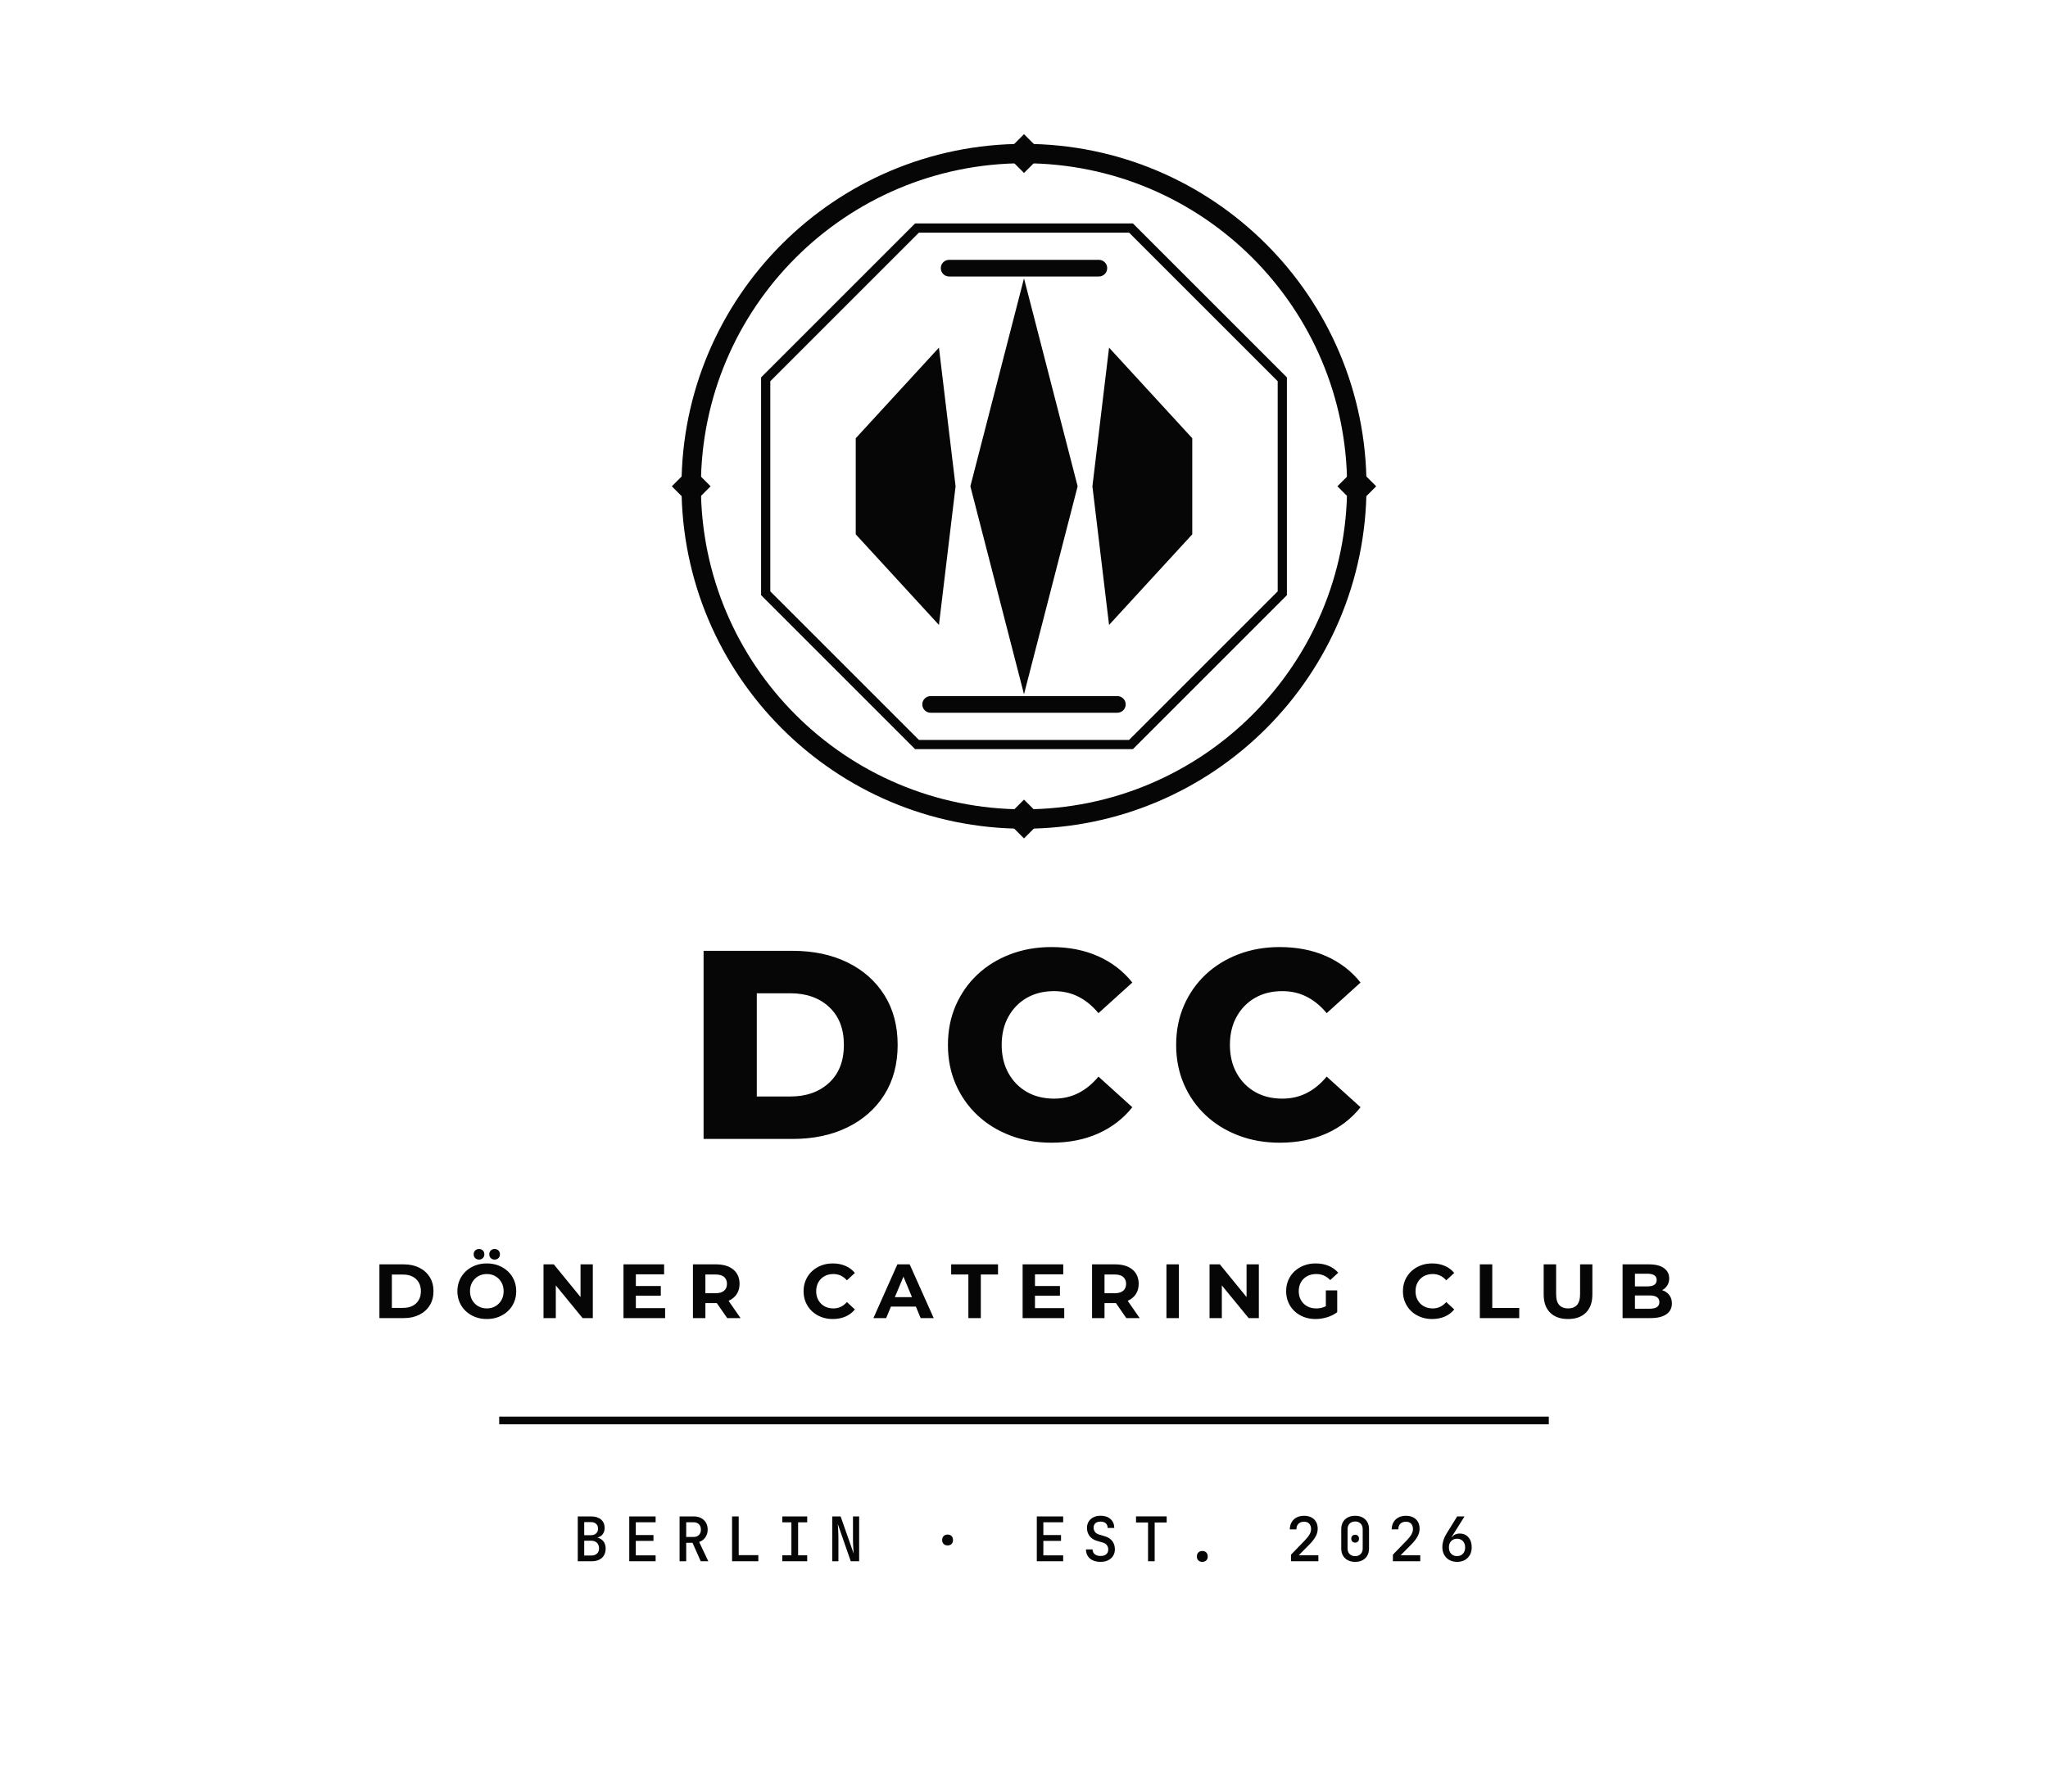
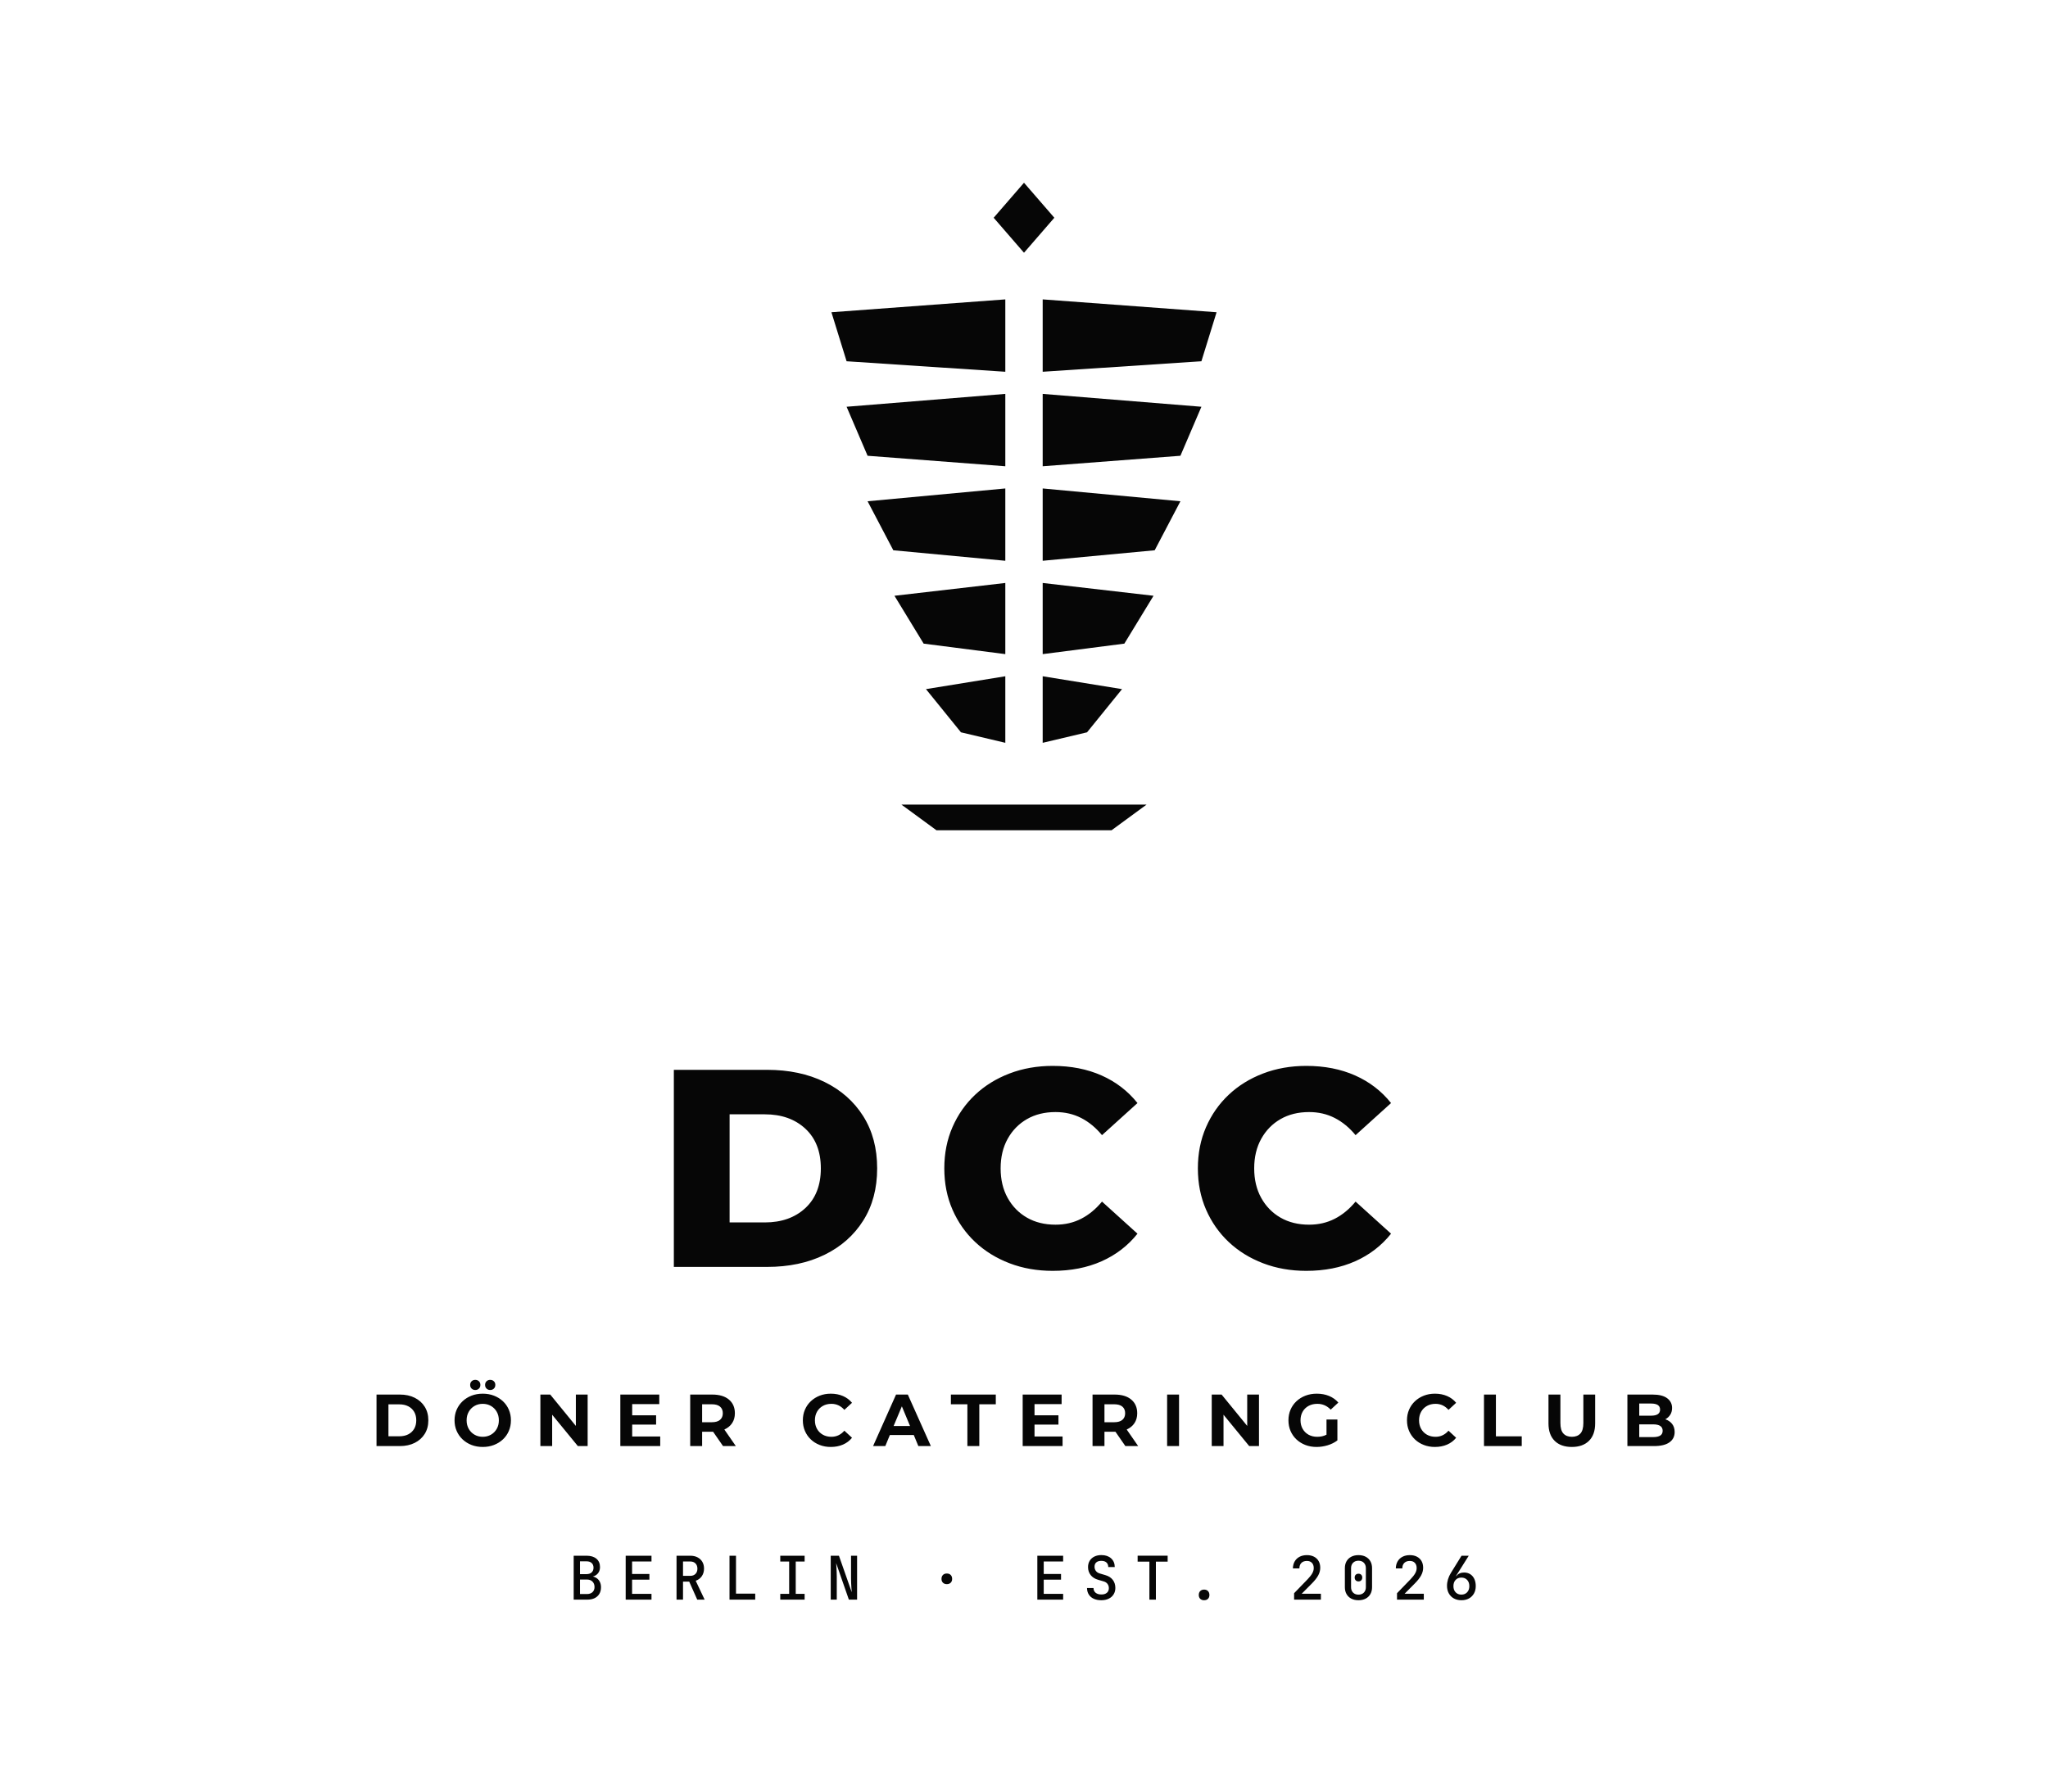
<svg xmlns="http://www.w3.org/2000/svg" viewBox="0 0 320 280" width="320" height="280" role="img" aria-label="DCC Döner Catering Club — logo-stacked (mono)">
-   <circle cx="160.00" cy="76.00" r="52.00" fill="none" stroke="#060606" stroke-width="3.03" />
-   <polygon points="200.36,92.72 176.72,116.36 143.28,116.36 119.64,92.72 119.64,59.28 143.28,35.64 176.72,35.64 200.36,59.28" fill="none" stroke="#060606" stroke-width="1.44" />
-   <polygon points="160.00,20.97 163.03,24.00 160.00,27.03 156.97,24.00" fill="#060606" />
-   <polygon points="160.00,124.97 163.03,128.00 160.00,131.03 156.97,128.00" fill="#060606" />
-   <polygon points="108.00,72.97 111.03,76.00 108.00,79.03 104.97,76.00" fill="#060606" />
-   <polygon points="212.00,72.97 215.03,76.00 212.00,79.03 208.97,76.00" fill="#060606" />
-   <path d="M 160.00,43.50 L 168.38,76.00 L 160.00,108.50 L 151.62,76.00 Z" fill="#060606" />
-   <path d="M 146.71,54.33 L 133.71,68.49 L 133.71,83.51 L 146.71,97.67 L 149.31,76.00 Z" fill="#060606" />
-   <path d="M 173.29,54.33 L 186.29,68.49 L 186.29,83.51 L 173.29,97.67 L 170.69,76.00 Z" fill="#060606" />
-   <line x1="160.00" y1="54.33" x2="160.00" y2="97.67" stroke="#060606" stroke-width="1.44" stroke-opacity="0.75" />
-   <rect x="147.00" y="40.61" width="26.00" height="2.60" rx="1.30" fill="#060606" />
-   <rect x="144.11" y="108.79" width="31.78" height="2.60" rx="1.30" fill="#060606" />
-   <line x1="78" y1="222" x2="242" y2="222" stroke="#060606" stroke-width="1.2" />
-   <path d="M109.934 178.0V148.6H123.836Q128.708 148.6 132.404 150.406Q136.1 152.212 138.179 155.509Q140.258 158.806 140.258 163.3Q140.258 167.794 138.179 171.091Q136.1 174.388 132.404 176.194Q128.708 178.0 123.836 178.0ZM118.25 171.364H123.5Q127.238 171.364 129.548 169.222Q131.858 167.08 131.858 163.3Q131.858 159.52 129.548 157.378Q127.238 155.236 123.5 155.236H118.25ZM164.284 178.588Q160.798 178.588 157.837 177.454Q154.876 176.32 152.713 174.283Q150.55 172.246 149.332 169.453Q148.114 166.66 148.114 163.3Q148.114 159.94 149.332 157.147Q150.55 154.354 152.713 152.317Q154.876 150.28 157.837 149.146Q160.798 148.012 164.284 148.012Q168.358 148.012 171.571 149.44Q174.784 150.868 176.926 153.556L171.634 158.344Q170.248 156.664 168.526 155.782Q166.804 154.9 164.704 154.9Q162.268 154.9 160.441 155.95Q158.614 157.0 157.564 158.89Q156.514 160.78 156.514 163.3Q156.514 165.82 157.564 167.71Q158.614 169.6 160.441 170.65Q162.268 171.7 164.704 171.7Q166.804 171.7 168.526 170.818Q170.248 169.936 171.634 168.256L176.926 173.044Q174.784 175.732 171.571 177.16Q168.358 178.588 164.284 178.588ZM199.944 178.588Q196.458 178.588 193.497 177.454Q190.536 176.32 188.373 174.283Q186.21 172.246 184.992 169.453Q183.774 166.66 183.774 163.3Q183.774 159.94 184.992 157.147Q186.21 154.354 188.373 152.317Q190.536 150.28 193.497 149.146Q196.458 148.012 199.944 148.012Q204.018 148.012 207.231 149.44Q210.444 150.868 212.586 153.556L207.294 158.344Q205.908 156.664 204.186 155.782Q202.464 154.9 200.364 154.9Q197.928 154.9 196.101 155.95Q194.274 157.0 193.224 158.89Q192.174 160.78 192.174 163.3Q192.174 165.82 193.224 167.71Q194.274 169.6 196.101 170.65Q197.928 171.7 200.364 171.7Q202.464 171.7 204.186 170.818Q205.908 169.936 207.294 168.256L212.586 173.044Q210.444 175.732 207.231 177.16Q204.018 178.588 199.944 178.588Z" fill="#060606" />
-   <path d="M59.284 206.0V197.6H63.1Q64.468 197.6 65.512 198.122Q66.556 198.644 67.144 199.586Q67.732 200.528 67.732 201.8Q67.732 203.072 67.144 204.014Q66.556 204.956 65.512 205.478Q64.468 206.0 63.1 206.0ZM61.228 204.404H63.004Q63.844 204.404 64.462 204.086Q65.08 203.768 65.422 203.186Q65.764 202.604 65.764 201.8Q65.764 200.996 65.422 200.414Q65.08 199.832 64.462 199.514Q63.844 199.196 63.004 199.196H61.228ZM76.064 206.144Q75.068 206.144 74.234 205.82Q73.4 205.496 72.776 204.908Q72.152 204.32 71.81 203.528Q71.468 202.736 71.468 201.8Q71.468 200.864 71.81 200.072Q72.152 199.28 72.776 198.692Q73.4 198.104 74.234 197.78Q75.068 197.456 76.064 197.456Q77.06 197.456 77.894 197.78Q78.728 198.104 79.352 198.686Q79.976 199.268 80.318 200.066Q80.66 200.864 80.66 201.8Q80.66 202.736 80.318 203.534Q79.976 204.332 79.352 204.914Q78.728 205.496 77.894 205.82Q77.06 206.144 76.064 206.144ZM76.064 204.488Q76.808 204.488 77.402 204.146Q77.996 203.804 78.344 203.198Q78.692 202.592 78.692 201.8Q78.692 201.008 78.344 200.402Q77.996 199.796 77.402 199.454Q76.808 199.112 76.064 199.112Q75.32 199.112 74.726 199.454Q74.132 199.796 73.784 200.402Q73.436 201.008 73.436 201.8Q73.436 202.592 73.784 203.198Q74.132 203.804 74.726 204.146Q75.32 204.488 76.064 204.488ZM74.852 196.856Q74.492 196.856 74.252 196.628Q74.012 196.4 74.012 196.028Q74.012 195.656 74.252 195.428Q74.492 195.2 74.852 195.2Q75.2 195.2 75.44 195.428Q75.68 195.656 75.68 196.028Q75.68 196.4 75.44 196.628Q75.2 196.856 74.852 196.856ZM77.276 196.856Q76.928 196.856 76.688 196.628Q76.448 196.4 76.448 196.028Q76.448 195.656 76.688 195.428Q76.928 195.2 77.276 195.2Q77.636 195.2 77.876 195.428Q78.116 195.656 78.116 196.028Q78.116 196.4 77.876 196.628Q77.636 196.856 77.276 196.856ZM84.924 206.0V197.6H86.532L90.708 202.712V197.6H92.628V206.0H91.032L86.844 200.888V206.0ZM97.42 206.0V197.6H103.768V199.16H99.352V200.984H103.252V202.496H99.352V204.44H103.924V206.0ZM108.272 206.0V197.6H111.86Q113.612 197.6 114.584 198.416Q115.556 199.232 115.556 200.648Q115.556 201.584 115.106 202.262Q114.656 202.94 113.84 203.3L115.712 206.0H113.624L112.004 203.66Q111.956 203.66 111.908 203.66H110.216V206.0ZM110.216 202.112H111.8Q112.688 202.112 113.138 201.722Q113.588 201.332 113.588 200.648Q113.588 199.952 113.138 199.568Q112.688 199.184 111.8 199.184H110.216ZM130.108 206.144Q129.136 206.144 128.302 205.82Q127.468 205.496 126.856 204.914Q126.244 204.332 125.902 203.54Q125.56 202.748 125.56 201.8Q125.56 200.852 125.902 200.06Q126.244 199.268 126.862 198.686Q127.48 198.104 128.308 197.78Q129.136 197.456 130.12 197.456Q131.212 197.456 132.1 197.84Q132.988 198.224 133.576 198.944L132.328 200.096Q131.464 199.112 130.216 199.112Q129.424 199.112 128.818 199.454Q128.212 199.796 127.87 200.402Q127.528 201.008 127.528 201.8Q127.528 202.592 127.87 203.198Q128.212 203.804 128.818 204.146Q129.424 204.488 130.216 204.488Q131.464 204.488 132.328 203.492L133.576 204.644Q132.988 205.376 132.1 205.76Q131.212 206.144 130.108 206.144ZM136.472 206.0 140.216 197.6H142.136L145.892 206.0H143.852L143.108 204.2H139.208L138.464 206.0ZM139.82 202.724H142.496L141.164 199.52ZM151.308 206.0V199.184H148.62V197.6H155.94V199.184H153.252V206.0ZM159.784 206.0V197.6H166.132V199.16H161.716V200.984H165.616V202.496H161.716V204.44H166.288V206.0ZM170.636 206.0V197.6H174.224Q175.976 197.6 176.948 198.416Q177.92 199.232 177.92 200.648Q177.92 201.584 177.47 202.262Q177.02 202.94 176.204 203.3L178.076 206.0H175.988L174.368 203.66Q174.32 203.66 174.272 203.66H172.58V206.0ZM172.58 202.112H174.164Q175.052 202.112 175.502 201.722Q175.952 201.332 175.952 200.648Q175.952 199.952 175.502 199.568Q175.052 199.184 174.164 199.184H172.58ZM182.256 206.0V197.6H184.2V206.0ZM188.992 206.0V197.6H190.6L194.776 202.712V197.6H196.696V206.0H195.1L190.912 200.888V206.0ZM205.544 206.144Q204.548 206.144 203.714 205.82Q202.88 205.496 202.262 204.914Q201.644 204.332 201.302 203.54Q200.96 202.748 200.96 201.8Q200.96 200.852 201.302 200.06Q201.644 199.268 202.268 198.686Q202.892 198.104 203.732 197.78Q204.572 197.456 205.58 197.456Q206.684 197.456 207.584 197.828Q208.484 198.2 209.096 198.908L207.848 200.06Q206.948 199.112 205.676 199.112Q204.86 199.112 204.242 199.448Q203.624 199.784 203.276 200.39Q202.928 200.996 202.928 201.8Q202.928 202.58 203.276 203.192Q203.624 203.804 204.236 204.146Q204.848 204.488 205.652 204.488Q206.048 204.488 206.426 204.41Q206.804 204.332 207.164 204.14V201.668H208.94V205.076Q208.244 205.604 207.344 205.874Q206.444 206.144 205.544 206.144ZM223.756 206.144Q222.784 206.144 221.95 205.82Q221.116 205.496 220.504 204.914Q219.892 204.332 219.55 203.54Q219.208 202.748 219.208 201.8Q219.208 200.852 219.55 200.06Q219.892 199.268 220.51 198.686Q221.128 198.104 221.956 197.78Q222.784 197.456 223.768 197.456Q224.86 197.456 225.748 197.84Q226.636 198.224 227.224 198.944L225.976 200.096Q225.112 199.112 223.864 199.112Q223.072 199.112 222.466 199.454Q221.86 199.796 221.518 200.402Q221.176 201.008 221.176 201.8Q221.176 202.592 221.518 203.198Q221.86 203.804 222.466 204.146Q223.072 204.488 223.864 204.488Q225.112 204.488 225.976 203.492L227.224 204.644Q226.636 205.376 225.748 205.76Q224.86 206.144 223.756 206.144ZM231.224 206.0V197.6H233.168V204.416H237.38V206.0ZM245.004 206.144Q243.216 206.144 242.208 205.148Q241.2 204.152 241.2 202.304V197.6H243.144V202.232Q243.144 203.432 243.636 203.96Q244.128 204.488 245.016 204.488Q245.904 204.488 246.396 203.96Q246.888 203.432 246.888 202.232V197.6H248.808V202.304Q248.808 204.152 247.8 205.148Q246.792 206.144 245.004 206.144ZM253.528 206.0V197.6H257.632Q259.216 197.6 260.014 198.2Q260.812 198.8 260.812 199.784Q260.812 200.42 260.518 200.888Q260.224 201.356 259.708 201.632Q260.404 201.86 260.818 202.388Q261.232 202.916 261.232 203.708Q261.232 204.788 260.38 205.394Q259.528 206.0 257.872 206.0ZM255.46 204.536H257.728Q258.484 204.536 258.88 204.29Q259.276 204.044 259.276 203.504Q259.276 202.46 257.728 202.46H255.46ZM255.46 201.044H257.392Q258.856 201.044 258.856 200.048Q258.856 199.064 257.392 199.064H255.46Z" fill="#060606" />
-   <path d="M90.275 244.0V236.992H92.343Q93.335 236.992 93.904 237.473Q94.474 237.955 94.474 238.801Q94.474 239.276 94.268 239.628Q94.062 239.98 93.696 240.172Q93.329 240.364 92.839 240.357V240.265Q93.37 240.255 93.772 240.464Q94.175 240.674 94.404 241.072Q94.634 241.47 94.634 242.028Q94.634 242.629 94.372 243.075Q94.109 243.521 93.625 243.76Q93.142 244.0 92.47 244.0ZM91.284 243.107H92.385Q92.949 243.107 93.275 242.807Q93.601 242.507 93.601 241.985Q93.601 241.449 93.275 241.121Q92.949 240.793 92.385 240.793H91.284ZM91.284 239.929H92.331Q92.846 239.929 93.144 239.653Q93.441 239.377 93.441 238.905Q93.441 238.431 93.147 238.158Q92.854 237.885 92.337 237.885H91.284ZM98.322 244.0V236.992H102.441V237.912H99.344V239.903H102.105V240.816H99.344V243.08H102.441V244.0ZM106.185 244.0V236.992H108.381Q109.042 236.992 109.536 237.248Q110.029 237.504 110.301 237.964Q110.574 238.423 110.574 239.043Q110.574 239.744 110.216 240.262Q109.857 240.779 109.244 240.986L110.67 244.0H109.488L108.207 241.122H107.219V244.0ZM107.219 240.203H108.381Q108.901 240.203 109.209 239.893Q109.517 239.582 109.517 239.063Q109.517 238.531 109.209 238.221Q108.901 237.911 108.381 237.911H107.219ZM114.386 244.0V236.992H115.423V243.046H118.49V244.0ZM122.236 244.0V243.075H123.655V237.917H122.236V236.992H126.124V237.917H124.705V243.075H126.124V244.0ZM130.038 244.0V236.992H131.348L133.391 242.819Q133.369 242.545 133.34 242.16Q133.312 241.775 133.295 241.363Q133.278 240.951 133.278 240.611V236.992H134.242V244.0H132.932L130.902 238.173Q130.924 238.426 130.946 238.798Q130.968 239.17 130.985 239.572Q131.002 239.974 131.002 240.323V244.0ZM148.06 241.527Q147.672 241.527 147.442 241.3Q147.211 241.073 147.211 240.692Q147.211 240.294 147.442 240.062Q147.672 239.83 148.06 239.83Q148.451 239.83 148.68 240.062Q148.909 240.294 148.909 240.692Q148.909 241.073 148.68 241.3Q148.451 241.527 148.06 241.527ZM162.002 244.0V236.992H166.121V237.912H163.024V239.903H165.785V240.816H163.024V243.08H166.121V244.0ZM171.967 244.096Q171.261 244.096 170.751 243.86Q170.241 243.624 169.963 243.186Q169.686 242.748 169.679 242.147H170.716Q170.716 242.623 171.05 242.9Q171.384 243.177 171.976 243.177Q172.534 243.177 172.849 242.908Q173.164 242.64 173.164 242.164Q173.164 241.776 172.948 241.488Q172.733 241.2 172.334 241.089L171.455 240.832Q170.683 240.614 170.263 240.08Q169.842 239.546 169.842 238.807Q169.842 238.227 170.105 237.797Q170.368 237.368 170.847 237.129Q171.325 236.889 171.975 236.889Q172.942 236.889 173.521 237.409Q174.099 237.928 174.106 238.797H173.069Q173.069 238.333 172.78 238.071Q172.491 237.808 171.962 237.808Q171.448 237.808 171.164 238.052Q170.879 238.297 170.879 238.736Q170.879 239.131 171.094 239.417Q171.308 239.704 171.709 239.821L172.605 240.088Q173.375 240.306 173.788 240.841Q174.201 241.376 174.201 242.13Q174.201 242.717 173.922 243.161Q173.643 243.604 173.141 243.85Q172.639 244.096 171.967 244.096ZM179.382 244.0V237.94H177.505V236.985H182.295V237.94H180.418V244.0ZM187.86 244.096Q187.472 244.096 187.242 243.869Q187.011 243.642 187.011 243.261Q187.011 242.863 187.242 242.631Q187.472 242.399 187.86 242.399Q188.251 242.399 188.48 242.631Q188.709 242.863 188.709 243.261Q188.709 243.642 188.48 243.869Q188.251 244.096 187.86 244.096ZM201.72 244.0V242.976L203.887 240.738Q204.388 240.213 204.621 239.796Q204.855 239.379 204.855 238.968Q204.855 238.431 204.562 238.127Q204.27 237.822 203.762 237.822Q203.202 237.822 202.883 238.141Q202.565 238.459 202.565 239.018H201.528Q201.541 238.367 201.821 237.89Q202.1 237.412 202.601 237.154Q203.101 236.896 203.77 236.896Q204.418 236.896 204.896 237.144Q205.373 237.391 205.632 237.843Q205.892 238.294 205.892 238.915Q205.892 239.536 205.569 240.133Q205.247 240.73 204.521 241.459L202.931 243.06H205.996V244.0ZM211.741 244.096Q211.08 244.096 210.591 243.839Q210.103 243.581 209.837 243.113Q209.57 242.645 209.57 242.018V238.974Q209.57 238.341 209.837 237.875Q210.103 237.41 210.591 237.153Q211.079 236.896 211.74 236.896Q212.41 236.896 212.893 237.153Q213.377 237.41 213.643 237.875Q213.91 238.341 213.91 238.974V242.018Q213.91 242.645 213.643 243.113Q213.377 243.581 212.89 243.839Q212.403 244.096 211.741 244.096ZM211.741 243.204Q212.279 243.204 212.6 242.876Q212.922 242.548 212.922 242.018V238.974Q212.922 238.444 212.6 238.116Q212.279 237.788 211.74 237.788Q211.201 237.788 210.88 238.116Q210.558 238.444 210.558 238.974V242.018Q210.558 242.548 210.881 242.876Q211.204 243.204 211.741 243.204ZM211.741 241.091Q211.469 241.091 211.302 240.92Q211.135 240.748 211.135 240.466Q211.135 240.194 211.302 240.028Q211.468 239.862 211.741 239.862Q212.014 239.862 212.179 240.028Q212.345 240.194 212.345 240.466Q212.345 240.748 212.179 240.919Q212.013 241.091 211.741 241.091ZM217.64 244.0V242.976L219.807 240.738Q220.308 240.213 220.541 239.796Q220.775 239.379 220.775 238.968Q220.775 238.431 220.482 238.127Q220.19 237.822 219.682 237.822Q219.122 237.822 218.803 238.141Q218.485 238.459 218.485 239.018H217.448Q217.461 238.367 217.741 237.89Q218.02 237.412 218.521 237.154Q219.021 236.896 219.69 236.896Q220.338 236.896 220.816 237.144Q221.293 237.391 221.552 237.843Q221.812 238.294 221.812 238.915Q221.812 239.536 221.489 240.133Q221.167 240.73 220.441 241.459L218.851 243.06H221.916V244.0ZM227.667 244.096Q226.976 244.096 226.458 243.807Q225.941 243.518 225.654 242.998Q225.367 242.478 225.367 241.791Q225.367 241.277 225.525 240.75Q225.684 240.222 225.982 239.746L227.684 236.992H228.837L226.807 240.22L226.854 240.251Q227.045 239.971 227.366 239.821Q227.687 239.671 228.086 239.671Q228.654 239.671 229.073 239.939Q229.493 240.206 229.723 240.691Q229.953 241.177 229.953 241.837Q229.953 242.512 229.666 243.021Q229.379 243.53 228.869 243.813Q228.36 244.096 227.667 244.096ZM227.66 243.198Q228.231 243.198 228.58 242.827Q228.928 242.455 228.928 241.843Q228.928 241.228 228.58 240.855Q228.232 240.482 227.66 240.482Q227.089 240.482 226.74 240.855Q226.392 241.228 226.392 241.843Q226.392 242.455 226.74 242.827Q227.088 243.198 227.66 243.198Z" fill="#060606" />
+   <defs>
+     <linearGradient id="dcc-spit-logo-stacked-mono" x1="15%" y1="0%" x2="85%" y2="100%">
+       <stop offset="0%" stop-color="#060606" />
+       <stop offset="56%" stop-color="#060606" />
+       <stop offset="100%" stop-color="#060606" />
+     </linearGradient>
+   </defs>
+   <line x1="160.00" y1="34.94" x2="160.00" y2="136.15" stroke="url(#dcc-spit-logo-stacked-mono)" stroke-width="2.74" stroke-linecap="round" />
+   <polygon points="160.00,28.56 164.74,34.03 160.00,39.50 155.26,34.03" fill="url(#dcc-spit-logo-stacked-mono)" />
+   <path d="M 157.08,46.79 L 129.91,48.80 L 132.28,56.46 L 157.08,58.10 Z" fill="url(#dcc-spit-logo-stacked-mono)" />
+   <path d="M 162.92,46.79 L 190.09,48.80 L 187.72,56.46 L 162.92,58.10 Z" fill="url(#dcc-spit-logo-stacked-mono)" />
+   <path d="M 157.08,61.56 L 132.28,63.57 L 135.56,71.23 L 157.08,72.87 Z" fill="url(#dcc-spit-logo-stacked-mono)" />
+   <path d="M 162.92,61.56 L 187.72,63.57 L 184.44,71.23 L 162.92,72.87 Z" fill="url(#dcc-spit-logo-stacked-mono)" />
+   <path d="M 157.08,76.34 L 135.56,78.34 L 139.58,86.00 L 157.08,87.64 Z" fill="url(#dcc-spit-logo-stacked-mono)" />
+   <path d="M 162.92,76.34 L 184.44,78.34 L 180.42,86.00 L 162.92,87.64 Z" fill="url(#dcc-spit-logo-stacked-mono)" />
+   <path d="M 157.08,91.11 L 139.76,93.11 L 144.32,100.59 L 157.08,102.23 Z" fill="url(#dcc-spit-logo-stacked-mono)" />
+   <path d="M 162.92,91.11 L 180.24,93.11 L 175.68,100.59 L 162.92,102.23 Z" fill="url(#dcc-spit-logo-stacked-mono)" />
+   <path d="M 157.08,105.69 L 144.68,107.70 L 150.15,114.45 L 157.08,116.09 Z" fill="url(#dcc-spit-logo-stacked-mono)" />
+   <path d="M 162.92,105.69 L 175.32,107.70 L 169.85,114.45 L 162.92,116.09 Z" fill="url(#dcc-spit-logo-stacked-mono)" />
+   <path d="M 140.85,125.75 L 179.15,125.75 L 173.68,129.76 L 146.32,129.76 Z" fill="url(#dcc-spit-logo-stacked-mono)" />
+   <path d="M105.288 198.0V167.2H119.852Q124.956 167.2 128.828 169.092Q132.7 170.984 134.878 174.438Q137.056 177.892 137.056 182.6Q137.056 187.308 134.878 190.762Q132.7 194.216 128.828 196.108Q124.956 198.0 119.852 198.0ZM114.0 191.048H119.5Q123.416 191.048 125.836 188.804Q128.256 186.56 128.256 182.6Q128.256 178.64 125.836 176.396Q123.416 174.152 119.5 174.152H114.0ZM164.488 198.616Q160.836 198.616 157.734 197.428Q154.632 196.24 152.366 194.106Q150.1 191.972 148.824 189.046Q147.548 186.12 147.548 182.6Q147.548 179.08 148.824 176.154Q150.1 173.228 152.366 171.094Q154.632 168.96 157.734 167.772Q160.836 166.584 164.488 166.584Q168.756 166.584 172.122 168.08Q175.488 169.576 177.732 172.392L172.188 177.408Q170.736 175.648 168.932 174.724Q167.128 173.8 164.928 173.8Q162.376 173.8 160.462 174.9Q158.548 176.0 157.448 177.98Q156.348 179.96 156.348 182.6Q156.348 185.24 157.448 187.22Q158.548 189.2 160.462 190.3Q162.376 191.4 164.928 191.4Q167.128 191.4 168.932 190.476Q170.736 189.552 172.188 187.792L177.732 192.808Q175.488 195.624 172.122 197.12Q168.756 198.616 164.488 198.616ZM204.108 198.616Q200.456 198.616 197.354 197.428Q194.252 196.24 191.986 194.106Q189.72 191.972 188.444 189.046Q187.168 186.12 187.168 182.6Q187.168 179.08 188.444 176.154Q189.72 173.228 191.986 171.094Q194.252 168.96 197.354 167.772Q200.456 166.584 204.108 166.584Q208.376 166.584 211.742 168.08Q215.108 169.576 217.352 172.392L211.808 177.408Q210.356 175.648 208.552 174.724Q206.748 173.8 204.548 173.8Q201.996 173.8 200.082 174.9Q198.168 176.0 197.068 177.98Q195.968 179.96 195.968 182.6Q195.968 185.24 197.068 187.22Q198.168 189.2 200.082 190.3Q201.996 191.4 204.548 191.4Q206.748 191.4 208.552 190.476Q210.356 189.552 211.808 187.792L217.352 192.808Q215.108 195.624 211.742 197.12Q208.376 198.616 204.108 198.616Z" fill="#060606" />
+   <path d="M58.831 226.0V217.95H62.488Q63.799 217.95 64.799 218.45Q65.8 218.951 66.363 219.853Q66.927 220.756 66.927 221.975Q66.927 223.194 66.363 224.097Q65.8 225 64.799 225.5Q63.799 226.0 62.488 226.0ZM60.694 224.47H62.396Q63.201 224.47 63.793 224.166Q64.385 223.861 64.713 223.303Q65.041 222.745 65.041 221.975Q65.041 221.204 64.713 220.647Q64.385 220.089 63.793 219.784Q63.201 219.48 62.396 219.48H60.694ZM75.428 226.138Q74.474 226.138 73.674 225.827Q72.875 225.517 72.277 224.953Q71.679 224.39 71.351 223.631Q71.023 222.872 71.023 221.975Q71.023 221.078 71.351 220.319Q71.679 219.56 72.277 218.996Q72.875 218.433 73.674 218.123Q74.474 217.812 75.428 217.812Q76.383 217.812 77.182 218.123Q77.981 218.433 78.579 218.991Q79.177 219.548 79.505 220.313Q79.833 221.078 79.833 221.975Q79.833 222.872 79.505 223.637Q79.177 224.401 78.579 224.959Q77.981 225.517 77.182 225.827Q76.383 226.138 75.428 226.138ZM75.428 224.551Q76.141 224.551 76.71 224.223Q77.279 223.895 77.613 223.315Q77.947 222.734 77.947 221.975Q77.947 221.216 77.613 220.635Q77.279 220.054 76.71 219.727Q76.141 219.399 75.428 219.399Q74.715 219.399 74.146 219.727Q73.577 220.054 73.243 220.635Q72.91 221.216 72.91 221.975Q72.91 222.734 73.243 223.315Q73.577 223.895 74.146 224.223Q74.715 224.551 75.428 224.551ZM74.267 217.237Q73.922 217.237 73.692 217.019Q73.462 216.8 73.462 216.444Q73.462 216.087 73.692 215.869Q73.922 215.65 74.267 215.65Q74.6 215.65 74.83 215.869Q75.06 216.087 75.06 216.444Q75.06 216.8 74.83 217.019Q74.6 217.237 74.267 217.237ZM76.59 217.237Q76.256 217.237 76.026 217.019Q75.796 216.8 75.796 216.444Q75.796 216.087 76.026 215.869Q76.256 215.65 76.59 215.65Q76.935 215.65 77.165 215.869Q77.395 216.087 77.395 216.444Q77.395 216.8 77.165 217.019Q76.935 217.237 76.59 217.237ZM84.435 226.0V217.95H85.976L89.978 222.849V217.95H91.819V226.0H90.289L86.275 221.101V226.0ZM96.927 226.0V217.95H103.011V219.445H98.779V221.193H102.516V222.642H98.779V224.505H103.16V226.0ZM107.844 226.0V217.95H111.282Q112.962 217.95 113.893 218.732Q114.825 219.514 114.825 220.871Q114.825 221.768 114.393 222.418Q113.962 223.067 113.18 223.412L114.974 226.0H112.973L111.421 223.757Q111.374 223.757 111.328 223.757H109.707V226.0ZM109.707 222.274H111.225Q112.076 222.274 112.507 221.9Q112.939 221.526 112.939 220.871Q112.939 220.204 112.507 219.836Q112.076 219.468 111.225 219.468H109.707ZM129.803 226.138Q128.872 226.138 128.073 225.827Q127.273 225.517 126.687 224.959Q126.1 224.401 125.773 223.642Q125.445 222.883 125.445 221.975Q125.445 221.066 125.773 220.308Q126.1 219.548 126.693 218.991Q127.285 218.433 128.078 218.123Q128.872 217.812 129.815 217.812Q130.862 217.812 131.713 218.18Q132.564 218.548 133.127 219.238L131.931 220.342Q131.103 219.399 129.907 219.399Q129.148 219.399 128.567 219.727Q127.986 220.054 127.659 220.635Q127.331 221.216 127.331 221.975Q127.331 222.734 127.659 223.315Q127.986 223.895 128.567 224.223Q129.148 224.551 129.907 224.551Q131.103 224.551 131.931 223.596L133.127 224.701Q132.564 225.402 131.713 225.77Q130.862 226.138 129.803 226.138ZM136.419 226.0 140.007 217.95H141.847L145.447 226.0H143.492L142.779 224.275H139.041L138.328 226.0ZM139.627 222.861H142.192L140.916 219.79ZM151.154 226.0V219.468H148.577V217.95H155.593V219.468H153.017V226.0ZM159.793 226.0V217.95H165.876V219.445H161.644V221.193H165.382V222.642H161.644V224.505H166.026V226.0ZM170.709 226.0V217.95H174.148Q175.827 217.95 176.758 218.732Q177.69 219.514 177.69 220.871Q177.69 221.768 177.259 222.418Q176.827 223.067 176.046 223.412L177.839 226.0H175.838L174.286 223.757Q174.24 223.757 174.194 223.757H172.572V226.0ZM172.572 222.274H174.09Q174.941 222.274 175.373 221.9Q175.804 221.526 175.804 220.871Q175.804 220.204 175.373 219.836Q174.941 219.468 174.09 219.468H172.572ZM182.362 226.0V217.95H184.225V226.0ZM189.334 226.0V217.95H190.875L194.877 222.849V217.95H196.717V226.0H195.188L191.174 221.101V226.0ZM205.713 226.138Q204.758 226.138 203.959 225.827Q203.16 225.517 202.568 224.959Q201.976 224.401 201.648 223.642Q201.32 222.883 201.32 221.975Q201.32 221.066 201.648 220.308Q201.976 219.548 202.574 218.991Q203.172 218.433 203.976 218.123Q204.781 217.812 205.748 217.812Q206.805 217.812 207.668 218.168Q208.53 218.525 209.117 219.203L207.921 220.308Q207.059 219.399 205.839 219.399Q205.058 219.399 204.465 219.721Q203.873 220.043 203.539 220.624Q203.206 221.204 203.206 221.975Q203.206 222.722 203.539 223.309Q203.873 223.895 204.459 224.223Q205.046 224.551 205.816 224.551Q206.196 224.551 206.558 224.476Q206.921 224.401 207.266 224.218V221.849H208.968V225.114Q208.3 225.62 207.438 225.879Q206.576 226.138 205.713 226.138ZM224.199 226.138Q223.268 226.138 222.469 225.827Q221.669 225.517 221.083 224.959Q220.496 224.401 220.169 223.642Q219.841 222.883 219.841 221.975Q219.841 221.066 220.169 220.308Q220.496 219.548 221.089 218.991Q221.681 218.433 222.474 218.123Q223.268 217.812 224.211 217.812Q225.257 217.812 226.108 218.18Q226.959 218.548 227.523 219.238L226.327 220.342Q225.499 219.399 224.303 219.399Q223.544 219.399 222.963 219.727Q222.382 220.054 222.055 220.635Q221.727 221.216 221.727 221.975Q221.727 222.734 222.055 223.315Q222.382 223.895 222.963 224.223Q223.544 224.551 224.303 224.551Q225.499 224.551 226.327 223.596L227.523 224.701Q226.959 225.402 226.108 225.77Q225.257 226.138 224.199 226.138ZM231.873 226.0V217.95H233.736V224.482H237.773V226.0ZM245.596 226.138Q243.882 226.138 242.916 225.184Q241.95 224.229 241.95 222.458V217.95H243.813V222.389Q243.813 223.539 244.285 224.045Q244.756 224.551 245.607 224.551Q246.458 224.551 246.93 224.045Q247.401 223.539 247.401 222.389V217.95H249.241V222.458Q249.241 224.229 248.275 225.184Q247.309 226.138 245.596 226.138ZM254.281 226.0V217.95H258.214Q259.732 217.95 260.497 218.525Q261.262 219.1 261.262 220.043Q261.262 220.653 260.98 221.101Q260.698 221.549 260.204 221.814Q260.87 222.032 261.267 222.538Q261.664 223.044 261.664 223.804Q261.664 224.839 260.847 225.419Q260.031 226.0 258.444 226.0ZM256.132 224.597H258.306Q259.031 224.597 259.41 224.361Q259.79 224.125 259.79 223.608Q259.79 222.607 258.306 222.607H256.132ZM256.132 221.25H257.984Q259.387 221.25 259.387 220.296Q259.387 219.353 257.984 219.353H256.132Z" fill="url(#dcc-spit-logo-stacked-mono)" />
+   <path d="M89.638 250.0V243.138H91.663Q92.634 243.138 93.192 243.609Q93.75 244.081 93.75 244.909Q93.75 245.375 93.548 245.719Q93.346 246.063 92.987 246.251Q92.628 246.439 92.149 246.433V246.342Q92.669 246.333 93.062 246.538Q93.456 246.743 93.681 247.133Q93.907 247.523 93.907 248.069Q93.907 248.658 93.65 249.094Q93.392 249.531 92.919 249.765Q92.445 250.0 91.787 250.0ZM90.626 249.126H91.704Q92.256 249.126 92.576 248.832Q92.895 248.538 92.895 248.027Q92.895 247.502 92.576 247.181Q92.256 246.859 91.704 246.859H90.626ZM90.626 246.013H91.652Q92.156 246.013 92.447 245.743Q92.738 245.473 92.738 245.011Q92.738 244.547 92.45 244.28Q92.163 244.012 91.657 244.012H90.626ZM97.764 250.0V243.138H101.796V244.039H98.764V245.988H101.467V246.882H98.764V249.099H101.796V250.0ZM105.709 250.0V243.138H107.858Q108.506 243.138 108.989 243.389Q109.472 243.639 109.739 244.089Q110.005 244.54 110.005 245.146Q110.005 245.833 109.655 246.34Q109.304 246.846 108.703 247.048L110.099 250.0H108.942L107.688 247.182H106.721V250.0ZM106.721 246.282H107.858Q108.368 246.282 108.669 245.978Q108.97 245.674 108.97 245.166Q108.97 244.645 108.669 244.341Q108.368 244.038 107.858 244.038H106.721ZM113.985 250.0V243.138H115V249.066H118.003V250.0ZM121.917 250.0V249.094H123.306V244.044H121.917V243.138H125.723V244.044H124.334V249.094H125.723V250.0ZM129.801 250.0V243.138H131.084L133.085 248.844Q133.063 248.575 133.035 248.198Q133.008 247.821 132.991 247.418Q132.974 247.015 132.974 246.682V243.138H133.919V250.0H132.636L130.647 244.294Q130.669 244.542 130.691 244.907Q130.712 245.271 130.729 245.664Q130.746 246.058 130.746 246.4V250.0ZM147.94 247.579Q147.56 247.579 147.335 247.356Q147.109 247.134 147.109 246.761Q147.109 246.372 147.335 246.144Q147.56 245.917 147.94 245.917Q148.323 245.917 148.547 246.144Q148.771 246.372 148.771 246.761Q148.771 247.134 148.547 247.356Q148.323 247.579 147.94 247.579ZM162.084 250.0V243.138H166.116V244.039H163.084V245.988H165.787V246.882H163.084V249.099H166.116V250.0ZM172.086 250.094Q171.395 250.094 170.896 249.863Q170.396 249.632 170.125 249.203Q169.853 248.774 169.846 248.186H170.861Q170.861 248.652 171.189 248.923Q171.516 249.194 172.095 249.194Q172.642 249.194 172.95 248.931Q173.259 248.668 173.259 248.202Q173.259 247.822 173.047 247.54Q172.836 247.258 172.445 247.15L171.585 246.898Q170.83 246.685 170.418 246.162Q170.006 245.638 170.006 244.916Q170.006 244.347 170.264 243.927Q170.521 243.506 170.989 243.272Q171.457 243.037 172.094 243.037Q173.041 243.037 173.608 243.546Q174.174 244.054 174.181 244.905H173.165Q173.165 244.451 172.883 244.194Q172.6 243.937 172.082 243.937Q171.579 243.937 171.3 244.176Q171.021 244.415 171.021 244.846Q171.021 245.232 171.231 245.513Q171.441 245.794 171.833 245.908L172.711 246.17Q173.465 246.383 173.869 246.907Q174.274 247.431 174.274 248.169Q174.274 248.744 174.001 249.178Q173.728 249.613 173.236 249.853Q172.744 250.094 172.086 250.094ZM179.592 250.0V244.066H177.755V243.131H182.445V244.066H180.608V250.0ZM188.14 250.094Q187.76 250.094 187.535 249.872Q187.309 249.649 187.309 249.276Q187.309 248.887 187.535 248.66Q187.76 248.432 188.14 248.432Q188.523 248.432 188.747 248.66Q188.971 248.887 188.971 249.276Q188.971 249.649 188.747 249.872Q188.523 250.094 188.14 250.094ZM202.203 250.0V248.997L204.324 246.806Q204.815 246.292 205.044 245.883Q205.273 245.475 205.273 245.073Q205.273 244.547 204.986 244.249Q204.699 243.951 204.202 243.951Q203.654 243.951 203.342 244.263Q203.03 244.574 203.03 245.121H202.015Q202.028 244.484 202.301 244.017Q202.575 243.55 203.065 243.297Q203.555 243.044 204.211 243.044Q204.845 243.044 205.312 243.287Q205.779 243.529 206.034 243.971Q206.288 244.413 206.288 245.021Q206.288 245.629 205.972 246.214Q205.656 246.798 204.946 247.512L203.389 249.08H206.39V250.0ZM212.261 250.094Q211.613 250.094 211.135 249.842Q210.657 249.59 210.396 249.132Q210.136 248.673 210.136 248.059V245.079Q210.136 244.459 210.396 244.003Q210.657 243.547 211.135 243.296Q211.613 243.044 212.26 243.044Q212.916 243.044 213.389 243.296Q213.863 243.547 214.124 244.003Q214.384 244.459 214.384 245.079V248.059Q214.384 248.673 214.124 249.132Q213.863 249.59 213.386 249.842Q212.91 250.094 212.261 250.094ZM212.261 249.221Q212.787 249.221 213.102 248.9Q213.417 248.579 213.417 248.059V245.079Q213.417 244.559 213.102 244.238Q212.787 243.917 212.26 243.917Q211.733 243.917 211.418 244.238Q211.103 244.559 211.103 245.079V248.059Q211.103 248.579 211.419 248.9Q211.735 249.221 212.261 249.221ZM212.261 247.152Q211.995 247.152 211.831 246.984Q211.668 246.816 211.668 246.54Q211.668 246.273 211.831 246.111Q211.994 245.949 212.261 245.949Q212.528 245.949 212.69 246.111Q212.852 246.274 212.852 246.54Q212.852 246.815 212.69 246.984Q212.527 247.152 212.261 247.152ZM218.283 250.0V248.997L220.404 246.806Q220.895 246.292 221.124 245.883Q221.353 245.475 221.353 245.073Q221.353 244.547 221.066 244.249Q220.779 243.951 220.282 243.951Q219.734 243.951 219.422 244.263Q219.11 244.574 219.11 245.121H218.095Q218.108 244.484 218.381 244.017Q218.655 243.55 219.145 243.297Q219.635 243.044 220.291 243.044Q220.925 243.044 221.392 243.287Q221.859 243.529 222.114 243.971Q222.368 244.413 222.368 245.021Q222.368 245.629 222.052 246.214Q221.736 246.798 221.026 247.512L219.469 249.08H222.47V250.0ZM228.347 250.094Q227.671 250.094 227.163 249.811Q226.656 249.528 226.375 249.019Q226.094 248.51 226.094 247.837Q226.094 247.334 226.25 246.818Q226.405 246.301 226.697 245.835L228.364 243.138H229.492L227.504 246.298L227.55 246.329Q227.737 246.055 228.052 245.908Q228.367 245.762 228.757 245.762Q229.313 245.762 229.724 246.023Q230.134 246.285 230.36 246.76Q230.586 247.235 230.586 247.882Q230.586 248.543 230.305 249.041Q230.023 249.539 229.524 249.817Q229.025 250.094 228.347 250.094ZM228.34 249.215Q228.899 249.215 229.241 248.851Q229.582 248.487 229.582 247.888Q229.582 247.286 229.241 246.92Q228.9 246.555 228.34 246.555Q227.781 246.555 227.439 246.92Q227.098 247.286 227.098 247.888Q227.098 248.487 227.439 248.851Q227.78 249.215 228.34 249.215Z" fill="#060606" />
</svg>
